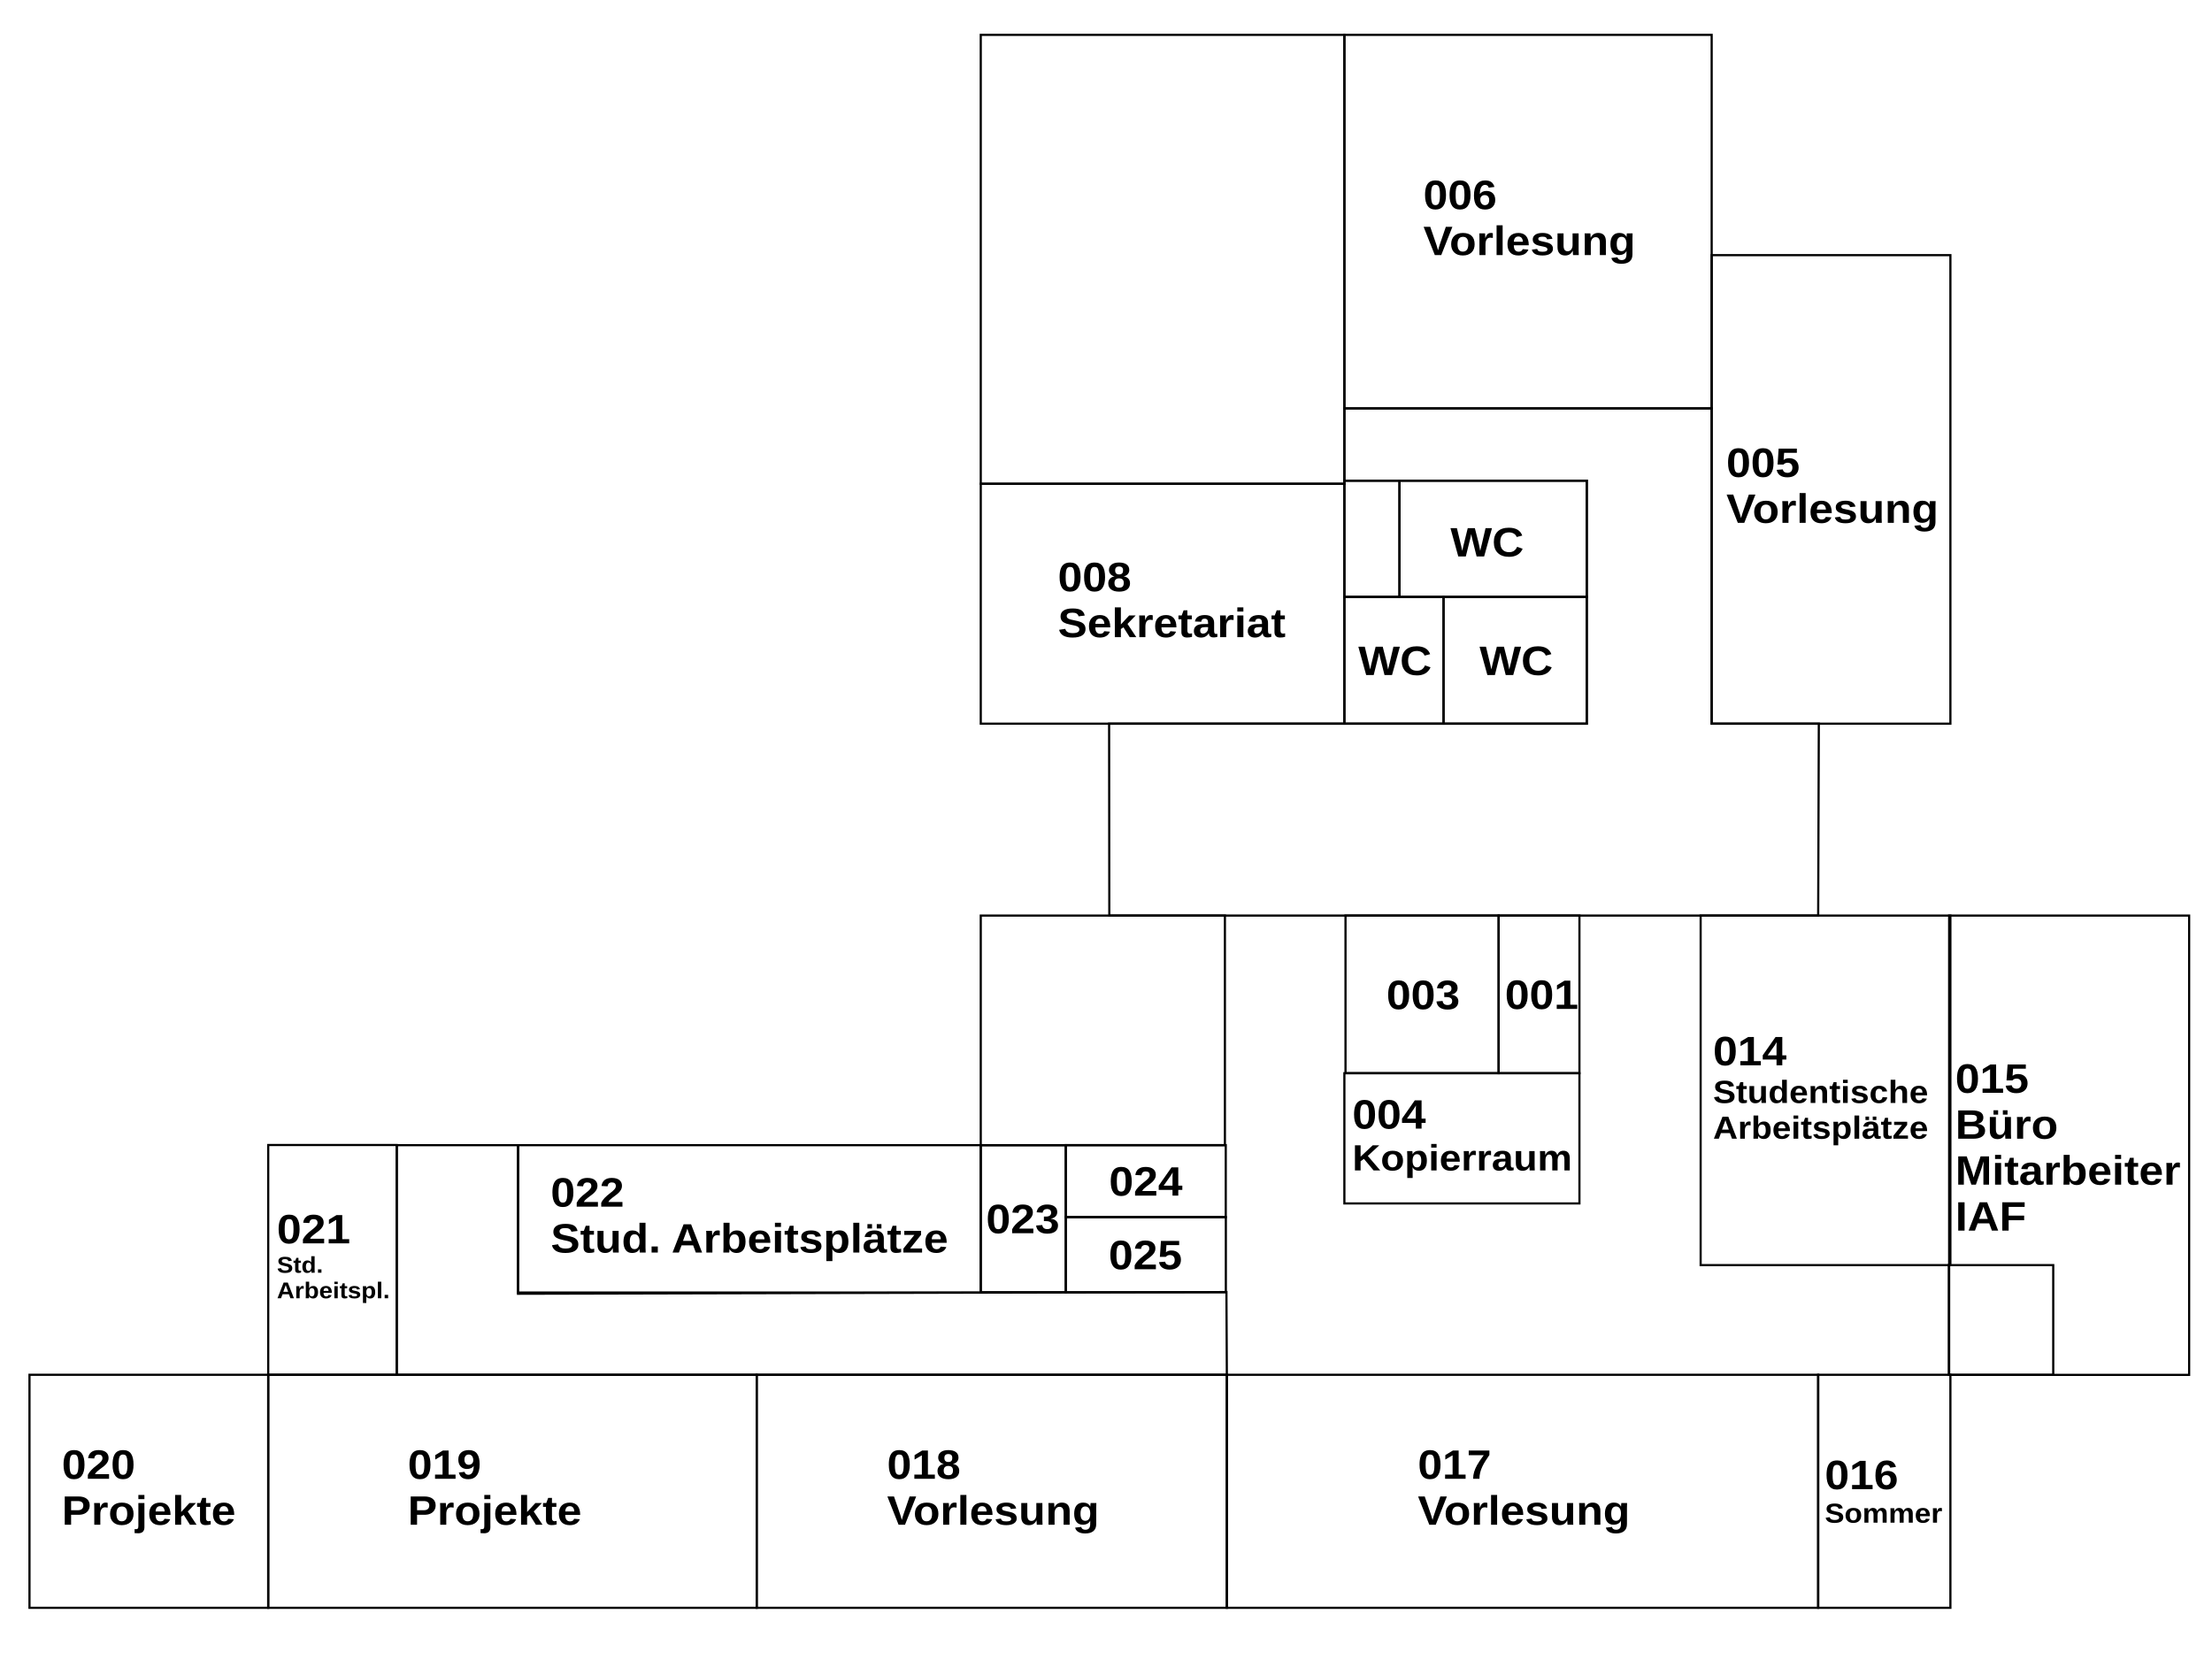
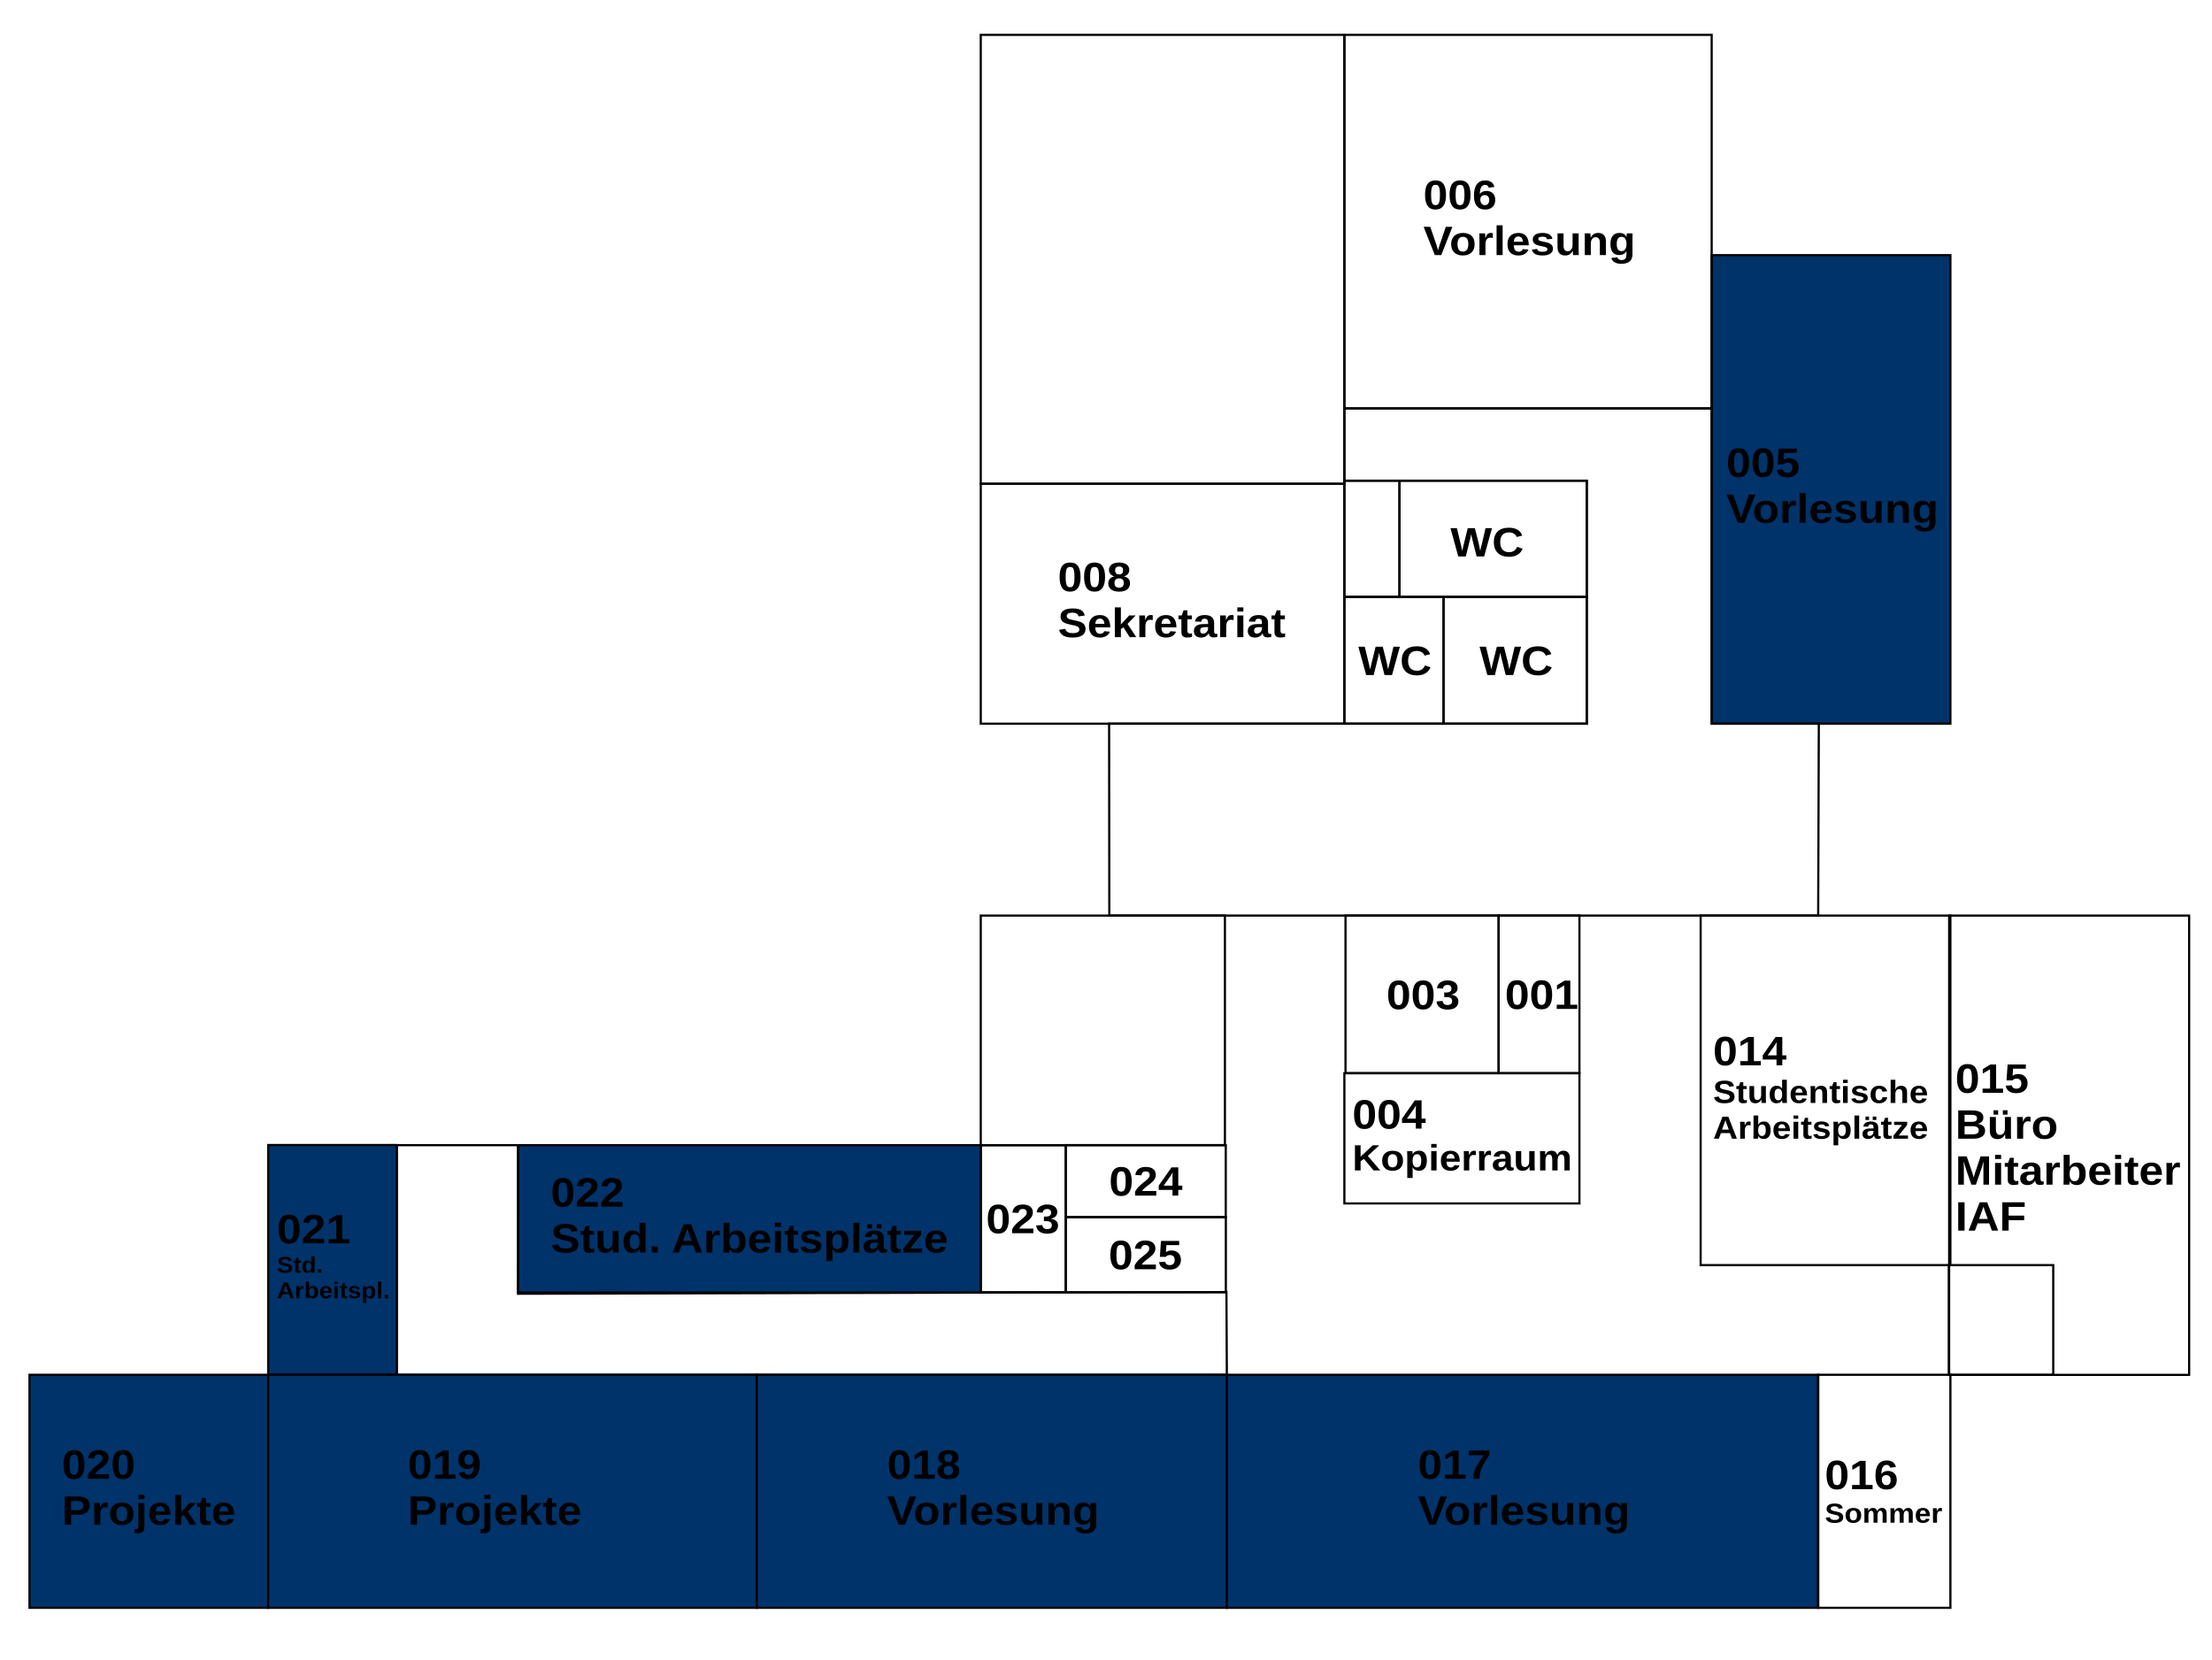
<svg xmlns="http://www.w3.org/2000/svg" xml:space="preserve" width="100%" height="100%" version="1.1" shape-rendering="geometricPrecision" text-rendering="geometricPrecision" image-rendering="optimizeQuality" fill-rule="evenodd" clip-rule="evenodd" viewBox="0 0 27093.32 20320">
  <g id="Ebene_x0020_1">
    <g id="_2508240725328">
-       <rect fill="none" stroke="black" stroke-width="26.45" stroke-miterlimit="22.926" x="20965.05" y="3124.98" width="2924.14" height="5738.13" />
+       <rect id="201_005" class="roomSVG" fill="#00336A" stroke="black" stroke-width="26.45" stroke-miterlimit="22.926" x="20965.05" y="3124.98" width="2924.14" height="5738.13" />
      <rect fill="none" stroke="black" stroke-width="26.45" stroke-miterlimit="22.926" x="16466.37" y="5887.06" width="674.81" height="1423.13" />
      <rect fill="none" stroke="black" stroke-width="26.45" stroke-miterlimit="22.926" x="17141.18" y="5887.06" width="2294.32" height="1423.13" />
      <rect fill="none" stroke="black" stroke-width="26.45" stroke-miterlimit="22.926" x="12012.7" y="5925.17" width="4453.68" height="2937.95" />
      <rect fill="none" stroke="black" stroke-width="26.45" stroke-miterlimit="22.926" x="16466.37" y="7310.2" width="1214.65" height="1552.92" />
      <rect fill="none" stroke="black" stroke-width="26.45" stroke-miterlimit="22.926" x="17681.02" y="7310.2" width="1754.48" height="1552.92" />
      <polygon fill="none" stroke="black" stroke-width="26.45" stroke-miterlimit="22.926" points="22269.68,11213.49 13587.23,11213.49 13584.75,8863.12 19435.5,8863.12 19435.5,5887.06 16466.37,5887.06 16466.37,5001.82 20965.06,5001.82 20965.06,8863.12 22277.51,8863.12 " />
      <rect fill="none" stroke="black" stroke-width="26.45" stroke-miterlimit="22.926" x="12012.69" y="11213.48" width="2990.52" height="2812.05" />
      <rect fill="none" stroke="black" stroke-width="26.45" stroke-miterlimit="22.926" x="16480.23" y="11213.49" width="1875.59" height="1930.65" />
      <rect fill="none" stroke="black" stroke-width="26.45" stroke-miterlimit="22.926" x="18355.81" y="11213.49" width="989.72" height="1930.65" />
      <rect fill="none" stroke="black" stroke-width="26.45" stroke-miterlimit="22.926" x="16466.37" y="13144.14" width="2879.16" height="1594.9" />
      <rect fill="none" stroke="black" stroke-width="26.45" stroke-miterlimit="22.926" x="13053.93" y="14024.82" width="1959.63" height="881.38" />
      <rect fill="none" stroke="black" stroke-width="26.45" stroke-miterlimit="22.926" x="13053.93" y="14906.91" width="1960.67" height="919.75" />
      <rect fill="none" stroke="black" stroke-width="26.45" stroke-miterlimit="22.926" x="12012.69" y="14025.53" width="1041.24" height="1800.43" />
-       <rect fill="none" stroke="black" stroke-width="26.45" stroke-miterlimit="22.926" x="6344.37" y="14025.53" width="5668.33" height="1804.75" />
+       <rect id="201_0222" class="roomSVG" fill="#00336A" stroke="black" stroke-width="26.45" stroke-miterlimit="22.926" x="6344.37" y="14025.53" width="5668.33" height="1804.75" />
      <polygon fill="none" stroke="black" stroke-width="26.45" stroke-miterlimit="22.926" points="4859.79,14025.54 6348.17,14025.54 6344.36,15845.1 15021.79,15824.33 15026.81,16837.58 4859.79,16837.58 " />
-       <rect fill="none" stroke="black" stroke-width="26.45" stroke-miterlimit="22.926" x="3285.26" y="14023.45" width="1574.53" height="2814.12" />
-       <rect fill="none" stroke="black" stroke-width="26.45" stroke-miterlimit="22.926" x="361.13" y="16837.58" width="2924.14" height="2854" />
-       <rect fill="none" stroke="black" stroke-width="26.45" stroke-miterlimit="22.926" x="3285.26" y="16837.58" width="5983.24" height="2854" />
-       <rect fill="none" stroke="black" stroke-width="26.45" stroke-miterlimit="22.926" x="9268.49" y="16837.58" width="5758.31" height="2854" />
-       <rect fill="none" stroke="black" stroke-width="26.45" stroke-miterlimit="22.926" x="15026.8" y="16837.58" width="7242.87" height="2854" />
+       <rect id="201_021" class="roomSVG" fill="#00336A" stroke="black" stroke-width="26.45" stroke-miterlimit="22.926" x="3285.26" y="14023.45" width="1574.53" height="2814.12" />
+       <rect id="201_020" class="roomSVG" fill="#00336A" stroke="black" stroke-width="26.45" stroke-miterlimit="22.926" x="361.13" y="16837.58" width="2924.14" height="2854" />
+       <rect id="201_019" class="roomSVG" fill="#00336A" stroke="black" stroke-width="26.45" stroke-miterlimit="22.926" x="3285.26" y="16837.58" width="5983.24" height="2854" />
+       <rect id="201_018" class="roomSVG" fill="#00336A" stroke="black" stroke-width="26.45" stroke-miterlimit="22.926" x="9268.49" y="16837.58" width="5758.31" height="2854" />
+       <rect id="201_017" class="roomSVG" fill="#00336A" stroke="black" stroke-width="26.45" stroke-miterlimit="22.926" x="15026.8" y="16837.58" width="7242.87" height="2854" />
      <rect fill="none" stroke="black" stroke-width="26.45" stroke-miterlimit="22.926" x="22269.68" y="16837.58" width="1619.52" height="2854" />
      <rect fill="none" stroke="black" stroke-width="26.45" stroke-miterlimit="22.926" x="23870.43" y="15494.52" width="1278.39" height="1344.23" />
      <rect fill="none" stroke="black" stroke-width="26.45" stroke-miterlimit="22.926" x="23873.87" y="11213.5" width="2939.47" height="5625.25" />
      <rect fill="none" stroke="black" stroke-width="26.45" stroke-miterlimit="22.926" x="20830.1" y="11213.48" width="3058.95" height="4281.02" />
      <g transform="matrix(1.07186 0 0 1 6624.46 -4318.84)">
        <text x="13546.66" y="10160" fill="black" font-weight="bold" font-size="503.62px" font-family="Arial">005</text>
      </g>
      <g transform="matrix(1.07186 0 0 1 6624.46 -4318.84)">
        <text x="13546.66" y="10722.62" fill="black" font-weight="bold" font-size="503.62px" font-family="Arial">Vorlesung</text>
      </g>
      <g transform="matrix(1.07186 0 0 1 2913.06 -7598.5)">
        <text x="13546.66" y="10160" fill="black" font-weight="bold" font-size="503.62px" font-family="Arial">006</text>
      </g>
      <g transform="matrix(1.07186 0 0 1 2913.06 -7598.5)">
        <text x="13546.66" y="10722.62" fill="black" font-weight="bold" font-size="503.62px" font-family="Arial">Vorlesung</text>
      </g>
      <g transform="matrix(1.07186 0 0 1 -1563.12 -2918.84)">
        <text x="13546.66" y="10160" fill="black" font-weight="bold" font-size="503.53px" font-family="Arial">008</text>
      </g>
      <g transform="matrix(1.07186 0 0 1 -1563.12 -2918.84)">
        <text x="13546.66" y="10722.52" fill="black" font-weight="bold" font-size="503.53px" font-family="Arial">Sekretariat</text>
      </g>
      <g transform="matrix(1.07186 0 0 1 3245.18 -3345.09)">
        <text x="13546.66" y="10160" fill="black" font-weight="bold" font-size="503.62px" font-family="Arial">WC</text>
      </g>
      <g transform="matrix(1.07186 0 0 1 3601.47 -1892.78)">
        <text x="13546.66" y="10160" fill="black" font-weight="bold" font-size="503.62px" font-family="Arial">WC</text>
      </g>
      <g transform="matrix(1.07186 0 0 1 2116.92 -1892.78)">
        <text x="13546.66" y="10160" fill="black" font-weight="bold" font-size="503.62px" font-family="Arial">WC</text>
      </g>
      <g transform="matrix(1.07186 0 0 1 2461.24 2199.38)">
        <text x="13546.66" y="10160" fill="black" font-weight="bold" font-size="503.62px" font-family="Arial">003</text>
      </g>
      <g transform="matrix(1.07186 0 0 1 3912.91 2196.85)">
        <text x="13546.66" y="10160" fill="black" font-weight="bold" font-size="503.62px" font-family="Arial">001</text>
      </g>
      <g transform="matrix(1.07186 0 0 1 2043.6 3662.82)">
        <text x="13546.66" y="10160" fill="black" font-weight="bold" font-size="503.62px" font-family="Arial">004</text>
      </g>
      <g transform="matrix(1.07186 0 0 1 2043.6 3662.82)">
        <text x="13546.66" y="10671.95" fill="black" font-weight="bold" font-size="447.65px" font-family="Arial">Kopierraum</text>
      </g>
      <g transform="matrix(1.07186 0 0 1 6461.83 2887.27)">
        <text x="13546.66" y="10160" fill="black" font-weight="bold" font-size="503.62px" font-family="Arial">014</text>
      </g>
      <g transform="matrix(1.07186 0 0 1 6461.83 2887.27)">
        <text x="13546.66" y="10621.29" fill="black" font-weight="bold" font-size="391.69px" font-family="Arial">Studentische</text>
      </g>
      <g transform="matrix(1.07186 0 0 1 6461.83 2887.27)">
        <text x="13546.66" y="11058.87" fill="black" font-weight="bold" font-size="391.69px" font-family="Arial">Arbeitsplätze</text>
      </g>
      <g transform="matrix(1.07186 0 0 1 9428.76 3223.84)">
        <text x="13546.66" y="10160" fill="black" font-weight="bold" font-size="503.62px" font-family="Arial">015</text>
      </g>
      <g transform="matrix(1.07186 0 0 1 9428.76 3223.84)">
        <text x="13546.66" y="10722.62" fill="black" font-weight="bold" font-size="503.62px" font-family="Arial">Büro </text>
      </g>
      <g transform="matrix(1.07186 0 0 1 9428.76 3223.84)">
        <text x="13546.66" y="11285.24" fill="black" font-weight="bold" font-size="503.62px" font-family="Arial">Mitarbeiter</text>
      </g>
      <g transform="matrix(1.07186 0 0 1 9428.76 3223.84)">
        <text x="13546.66" y="11847.86" fill="black" font-weight="bold" font-size="503.62px" font-family="Arial">IAF</text>
      </g>
      <g transform="matrix(1.07186 0 0 1 7830.66 8078.39)">
        <text x="13546.66" y="10160" fill="black" font-weight="bold" font-size="503.62px" font-family="Arial">016</text>
      </g>
      <g transform="matrix(1.07186 0 0 1 7830.66 8078.39)">
        <text x="13546.66" y="10570.64" fill="black" font-weight="bold" font-size="335.74px" font-family="Arial">Sommer</text>
      </g>
      <g transform="matrix(1.07186 0 0 1 2845.57 7951.68)">
        <text x="13546.66" y="10160" fill="black" font-weight="bold" font-size="503.62px" font-family="Arial">017</text>
      </g>
      <g transform="matrix(1.07186 0 0 1 2845.57 7951.68)">
        <text x="13546.66" y="10722.62" fill="black" font-weight="bold" font-size="503.62px" font-family="Arial">Vorlesung</text>
      </g>
      <g transform="matrix(1.07186 0 0 1 -3655 7951.68)">
        <text x="13546.66" y="10160" fill="black" font-weight="bold" font-size="503.62px" font-family="Arial">018</text>
      </g>
      <g transform="matrix(1.07186 0 0 1 -3655 7951.68)">
        <text x="13546.66" y="10722.62" fill="black" font-weight="bold" font-size="503.62px" font-family="Arial">Vorlesung</text>
      </g>
      <g transform="matrix(1.07186 0 0 1 -9525.79 7951.68)">
        <text x="13546.66" y="10160" fill="black" font-weight="bold" font-size="503.62px" font-family="Arial">019</text>
      </g>
      <g transform="matrix(1.07186 0 0 1 -9525.79 7951.68)">
        <text x="13546.66" y="10722.62" fill="black" font-weight="bold" font-size="503.62px" font-family="Arial">Projekte</text>
      </g>
      <g transform="matrix(1.07186 0 0 1 -13763.1 7951.68)">
        <text x="13546.66" y="10160" fill="black" font-weight="bold" font-size="503.62px" font-family="Arial">020</text>
      </g>
      <g transform="matrix(1.07186 0 0 1 -13763.1 7951.68)">
        <text x="13546.66" y="10722.62" fill="black" font-weight="bold" font-size="503.62px" font-family="Arial">Projekte</text>
      </g>
      <g transform="matrix(1.07186 0 0 1 -11128.7 5068.02)">
        <text x="13546.66" y="10160" fill="black" font-weight="bold" font-size="503.62px" font-family="Arial">021</text>
      </g>
      <g transform="matrix(1.07186 0 0 1 -11128.7 5068.02)">
        <text x="13546.66" y="10519.97" fill="black" font-weight="bold" font-size="279.78px" font-family="Arial">Std.</text>
      </g>
      <g transform="matrix(1.07186 0 0 1 -11128.7 5068.02)">
        <text x="13546.66" y="10832.53" fill="black" font-weight="bold" font-size="279.78px" font-family="Arial">Arbeitspl.</text>
      </g>
      <g transform="matrix(1.07186 0 0 1 -7775.25 4618.28)">
        <text x="13546.66" y="10160" fill="black" font-weight="bold" font-size="503.62px" font-family="Arial">022</text>
      </g>
      <g transform="matrix(1.07186 0 0 1 -7775.25 4618.28)">
        <text x="13546.66" y="10722.62" fill="black" font-weight="bold" font-size="503.62px" font-family="Arial">Stud. Arbeitsplätze</text>
      </g>
      <g transform="matrix(1.07186 0 0 1 -936.39 4483.57)">
        <text x="13546.66" y="10160" fill="black" font-weight="bold" font-size="503.62px" font-family="Arial">024</text>
      </g>
      <g transform="matrix(1.07186 0 0 1 -941.287 5384.84)">
        <text x="13546.66" y="10160" fill="black" font-weight="bold" font-size="503.62px" font-family="Arial">025</text>
      </g>
      <g transform="matrix(1.07186 0 0 1 -2442.23 4943.8)">
        <text x="13546.66" y="10160" fill="black" font-weight="bold" font-size="503.62px" font-family="Arial">023</text>
      </g>
      <rect fill="none" stroke="black" stroke-width="26.45" stroke-miterlimit="22.926" x="12012.69" y="426.99" width="4453.68" height="5498.17" />
      <rect fill="none" stroke="black" stroke-width="26.45" stroke-miterlimit="22.926" x="16466.37" y="426.99" width="4498.69" height="4574.82" />
    </g>
  </g>
</svg>
